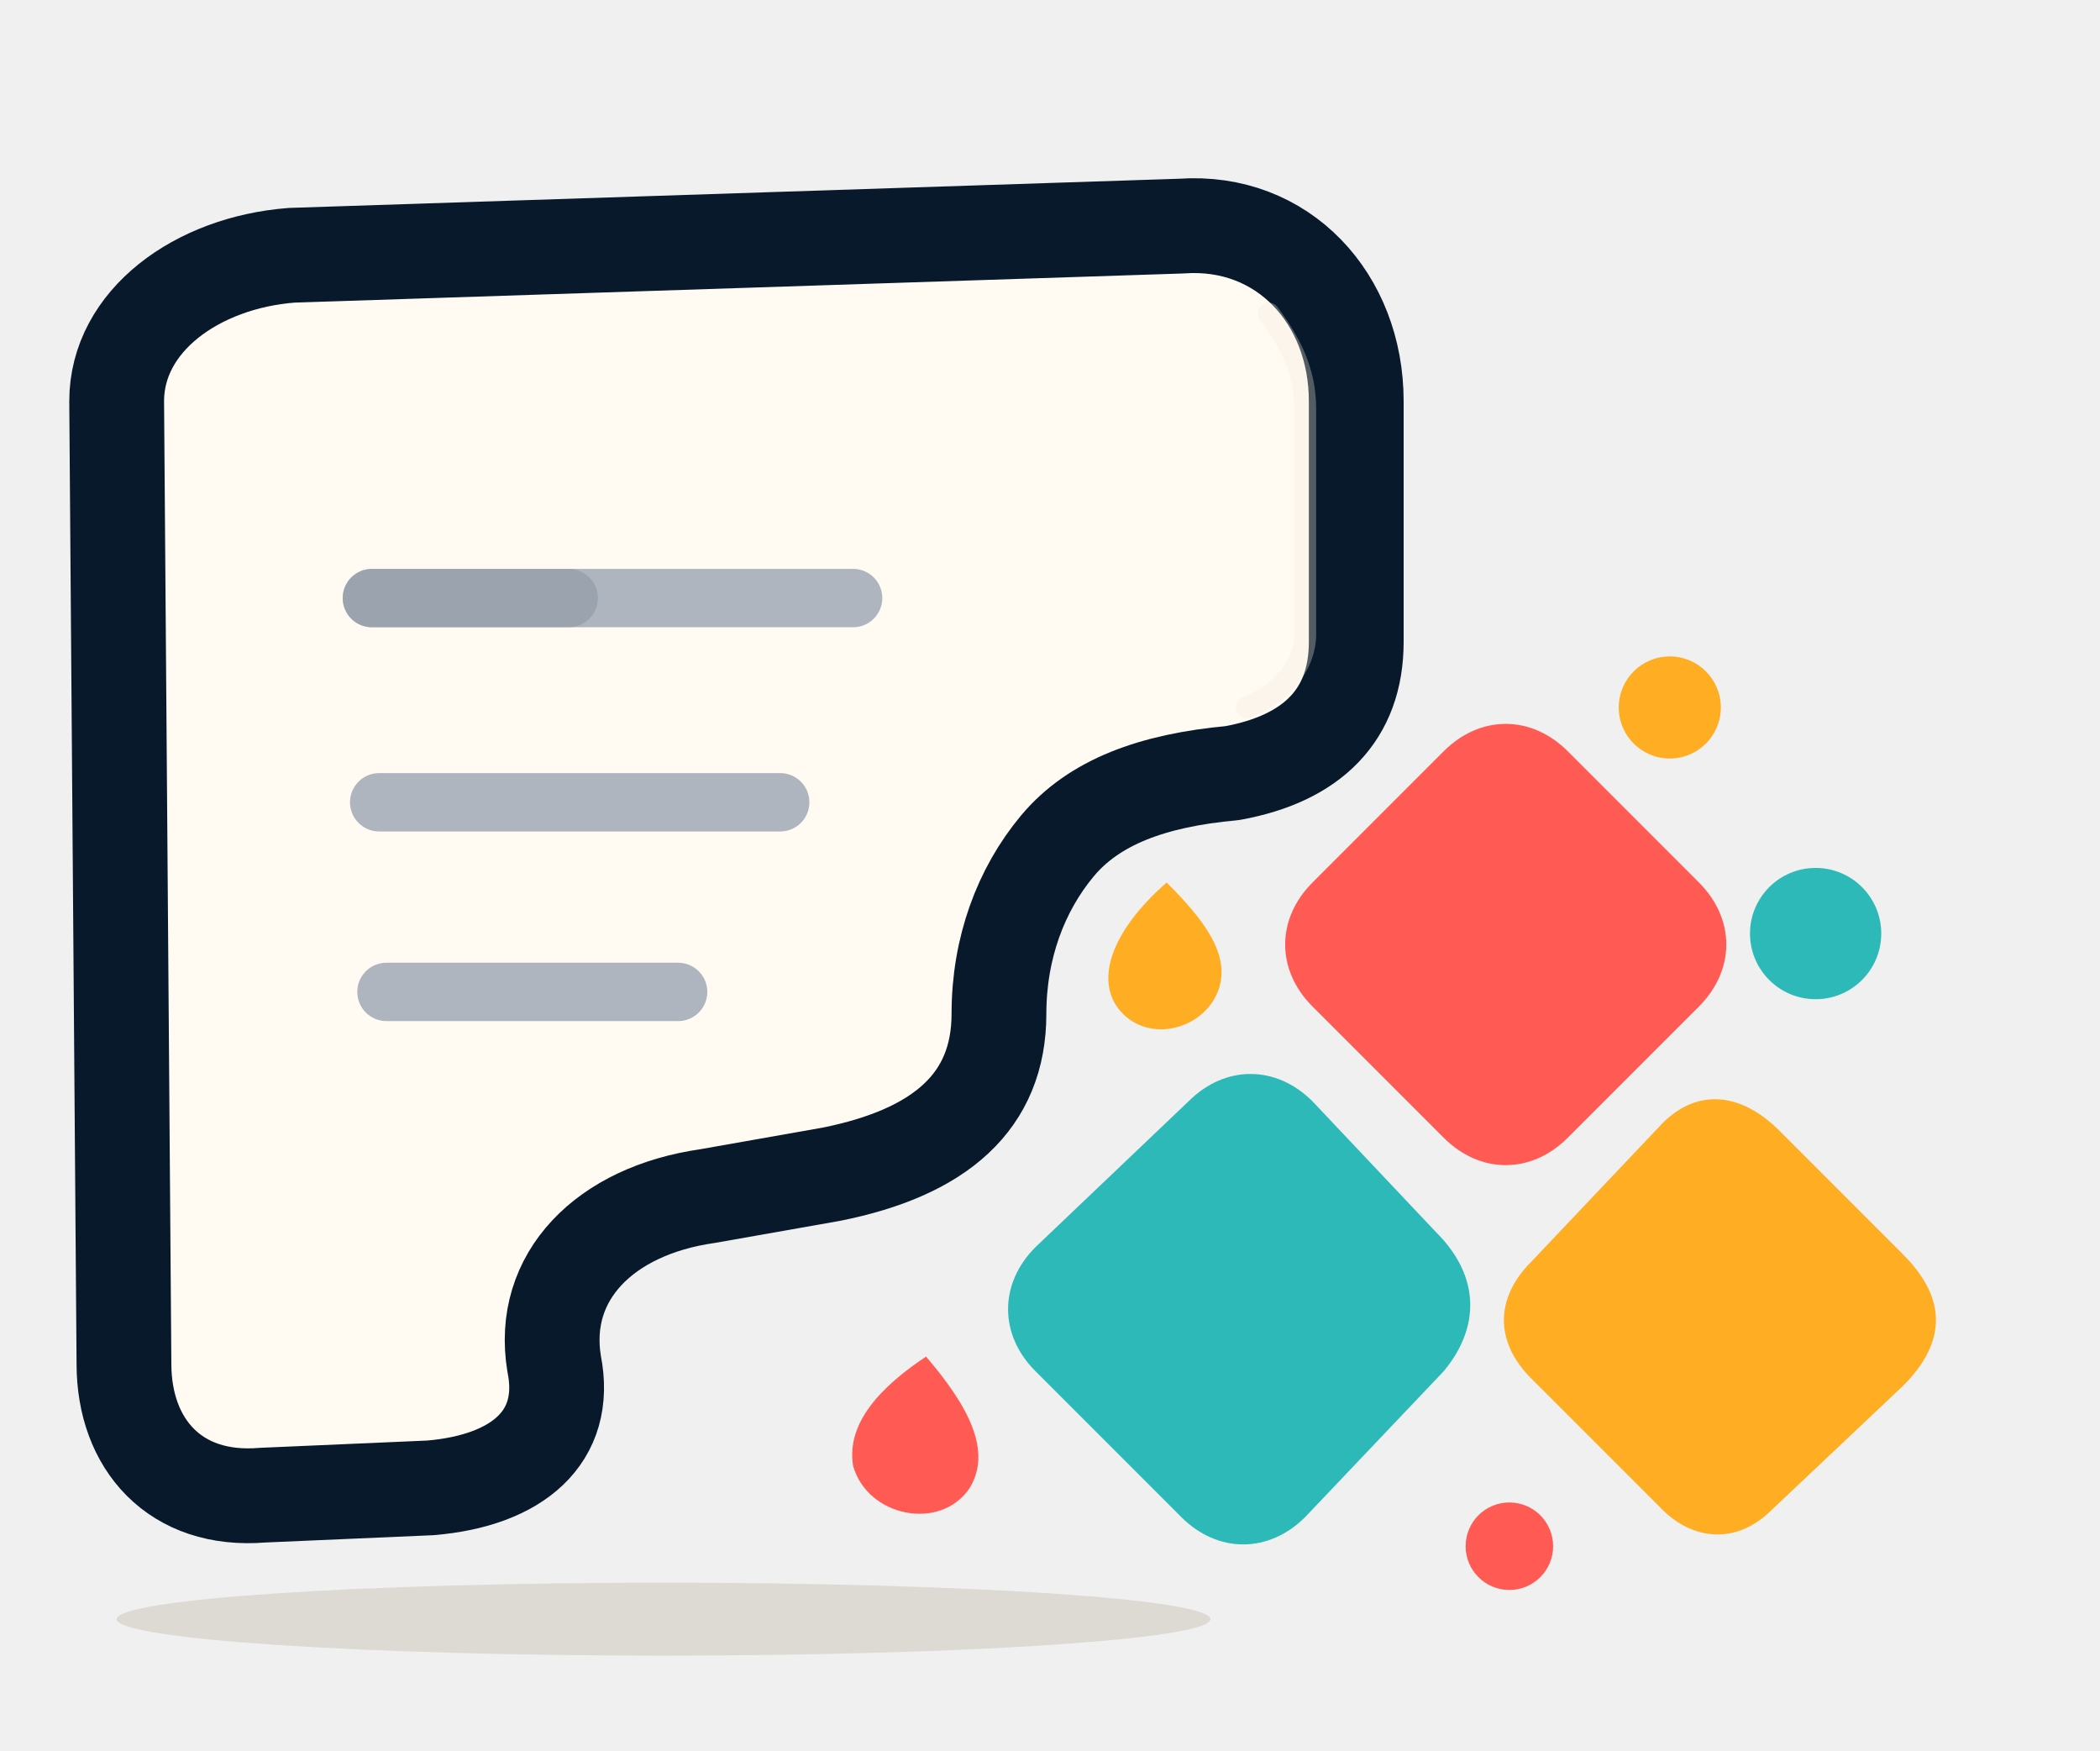
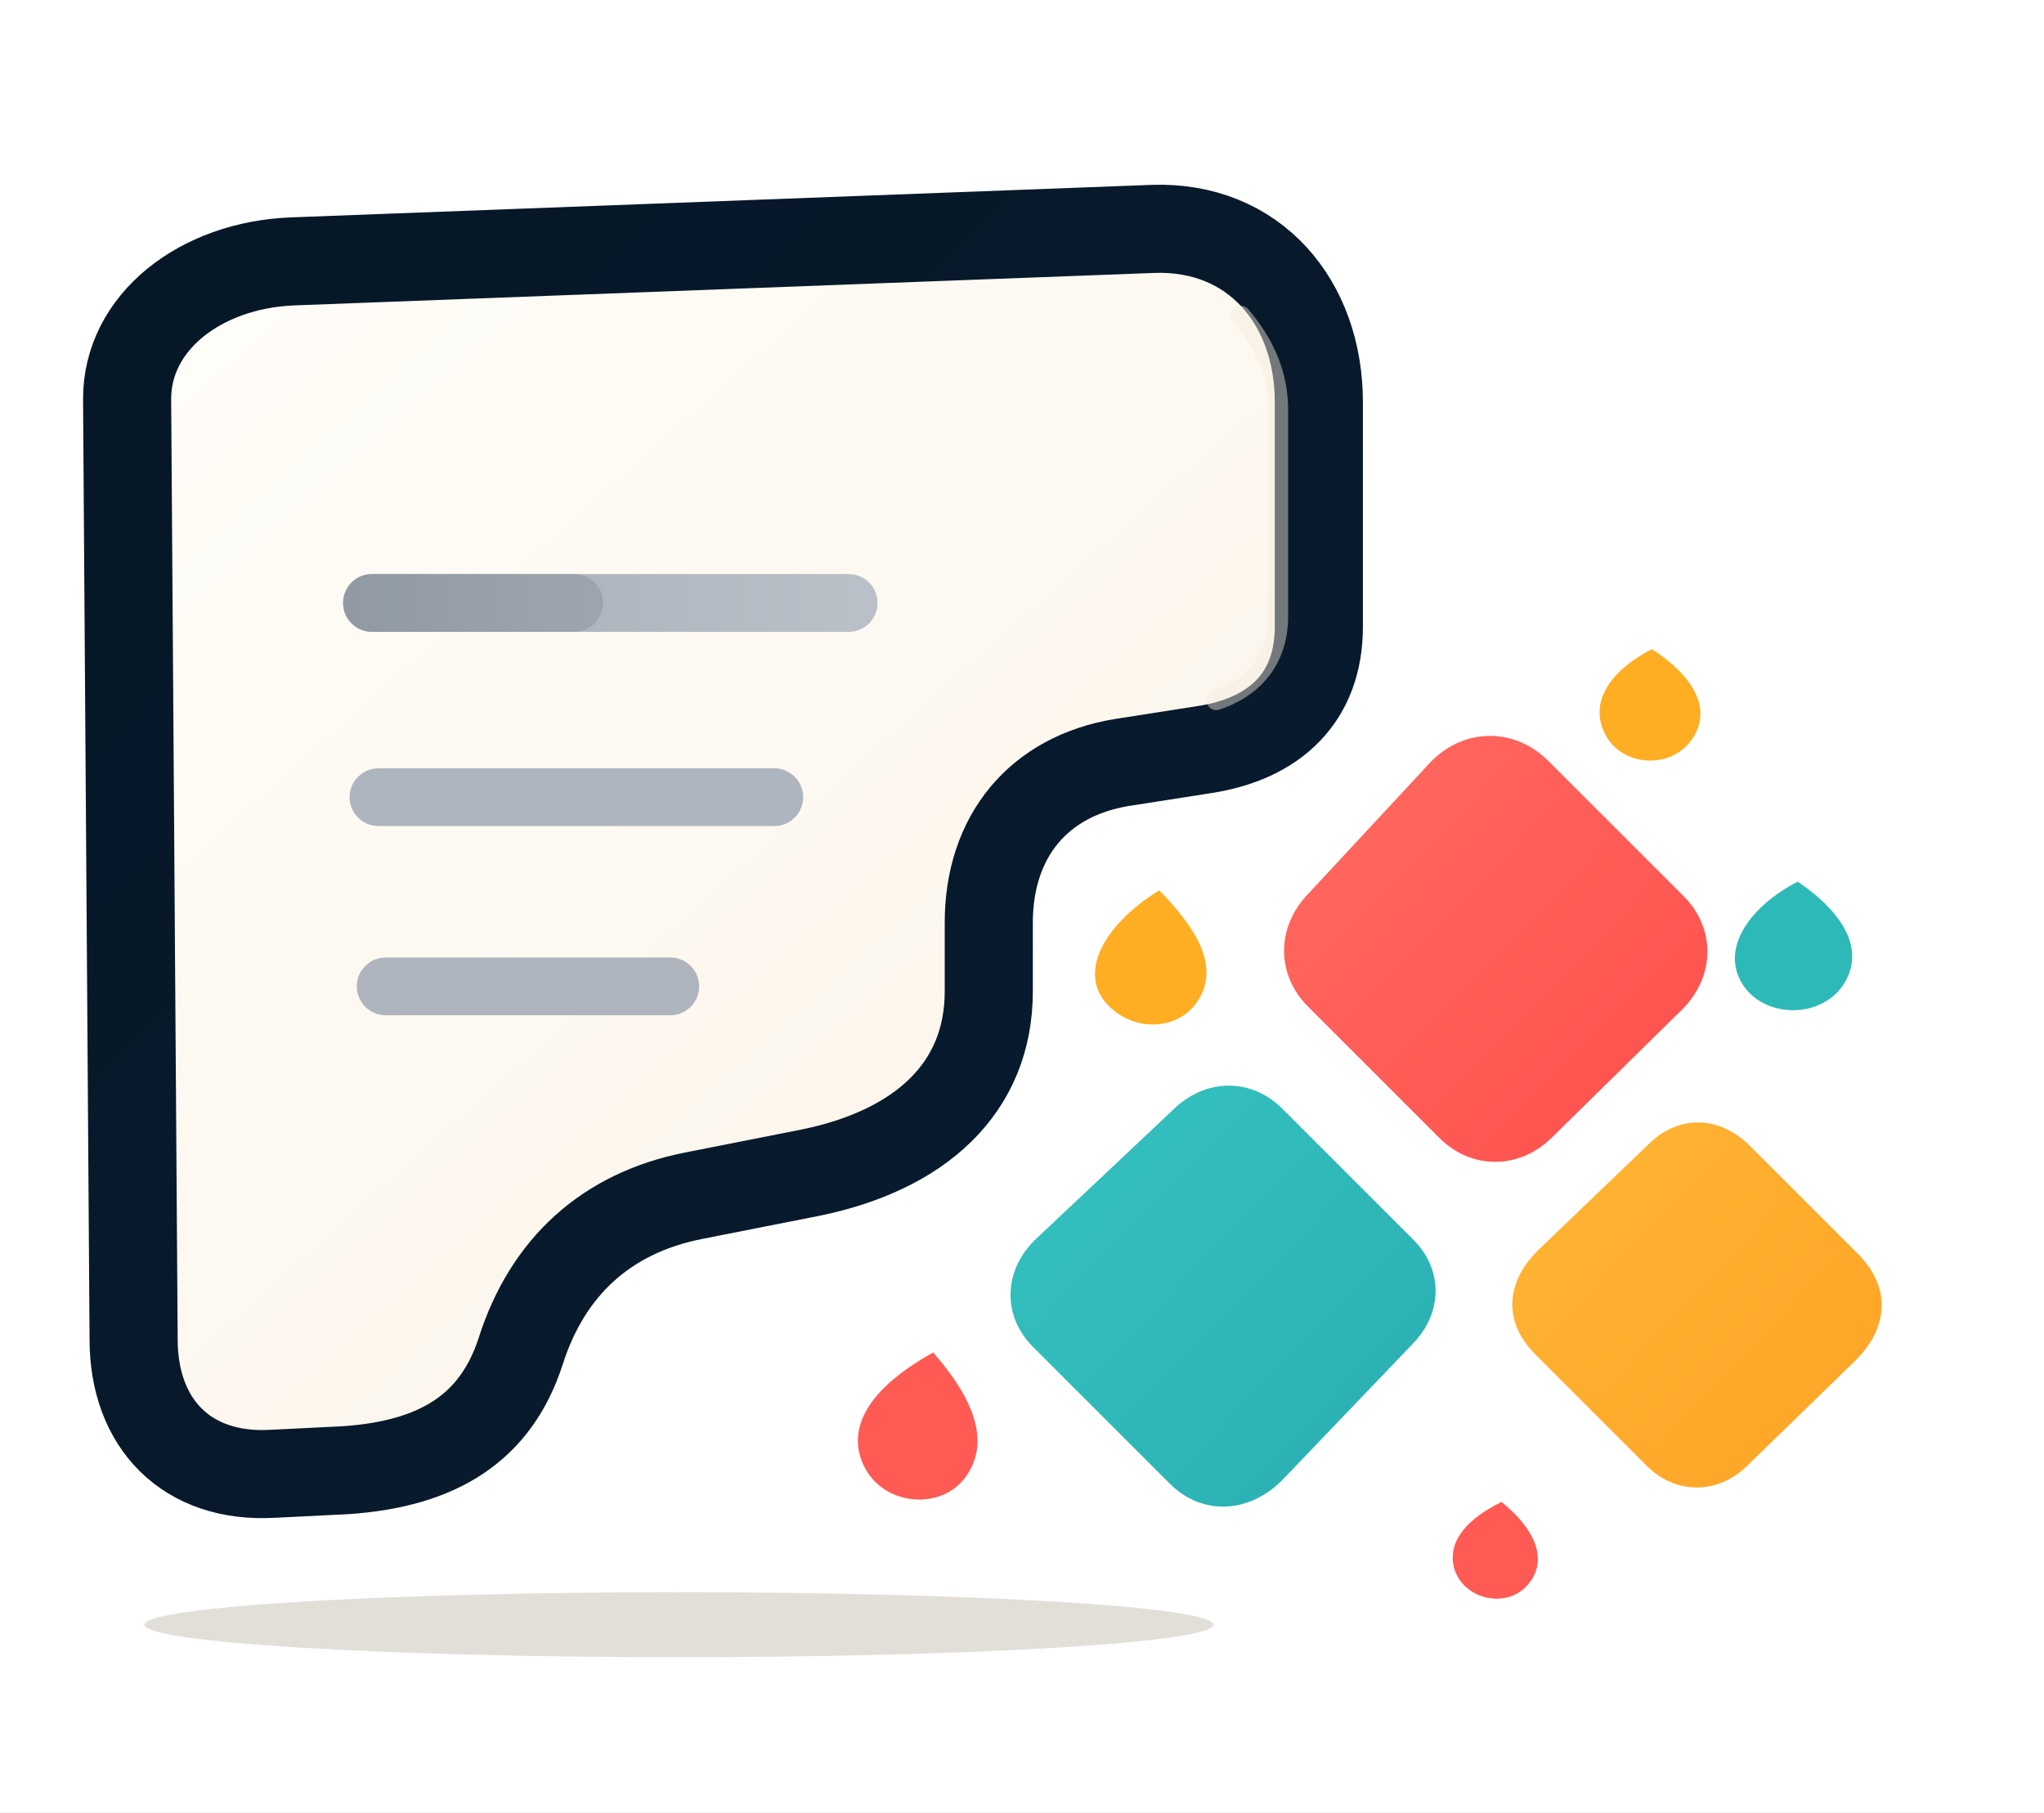
- <svg xmlns="http://www.w3.org/2000/svg" viewBox="0 0 288 240" role="img" aria-labelledby="title desc">
-   <ellipse cx="91" cy="222" rx="75" ry="5" fill="#d7d3cc" opacity=".78" />
-   <path d="M40 35 162 31C176 30 186 41 186 55V88C186 98 180 104 169 106 158 107 150 110 145 116 140 122 137 130 137 139 137 151 129 158 114 161L97 164C83 166 74 175 76 187 78 197 71 203 59 204L36 205C24 206 17 198 17 187L16 55C16 44 27 36 40 35Z" fill="#fffaf2" stroke="#07192b" stroke-width="13" stroke-linejoin="round" />
-   <path d="M174 43C177 47 179 51 179 56V87C179 91 176 95 171 97" fill="none" stroke="#f4eadc" stroke-width="3" stroke-linecap="round" stroke-linejoin="round" opacity=".32" />
-   <path d="M51 82h66M52 110h55M53 136h40" fill="none" stroke="#aeb5be" stroke-width="8" stroke-linecap="round" />
-   <path d="M51 82h27" fill="none" stroke="#8d96a1" stroke-width="8" stroke-linecap="round" opacity=".55" />
-   <path d="M198 103C203 98 210 98 215 103L233 121C238 126 238 133 233 138L215 156C210 161 203 161 198 156L180 138C175 133 175 126 180 121L198 103Z" fill="#ff5b54" />
-   <path d="M163 151C168 146 175 146 180 151L197 169C203 175 203 182 198 188L179 208C174 213 167 213 162 208L142 188C137 183 137 176 142 171L163 151Z" fill="#2eb9b9" />
-   <path d="M228 154C233 149 239 150 244 155L261 172C267 178 267 184 261 190L243 207C238 212 232 211 228 207L210 189C205 184 205 178 210 173L228 154Z" fill="#ffad22" />
-   <circle cx="249" cy="128" r="9" fill="#2eb9b9" />
-   <path d="M160 121C165 126 169 131 167 136C165 141 158 143 154 139C150 135 152 128 160 121Z" fill="#ffad22" />
-   <circle cx="229" cy="97" r="7" fill="#ffad22" />
-   <path d="M127 186C133 193 136 199 133 204C129 210 119 208 117 201C116 195 121 190 127 186Z" fill="#ff5b54" />
-   <circle cx="207" cy="212" r="6" fill="#ff5b54" />
+ <svg xmlns="http://www.w3.org/2000/svg" viewBox="0 0 283 251" width="283" height="251" role="img" aria-labelledby="title desc">
+   <defs>
+     <linearGradient id="paper" x1="33" x2="170" y1="36" y2="190" gradientUnits="userSpaceOnUse">
+       <stop offset="0" stop-color="#fffdf8" />
+       <stop offset="1" stop-color="#fbf3e8" />
+     </linearGradient>
+     <linearGradient id="navyEdge" x1="17" x2="183" y1="32" y2="204" gradientUnits="userSpaceOnUse">
+       <stop offset="0" stop-color="#061827" />
+       <stop offset=".55" stop-color="#07192b" />
+       <stop offset="1" stop-color="#0a1d31" />
+     </linearGradient>
+     <linearGradient id="line" x1="49" x2="119" y1="84" y2="84" gradientUnits="userSpaceOnUse">
+       <stop offset="0" stop-color="#969fa9" />
+       <stop offset=".42" stop-color="#aeb5be" />
+       <stop offset="1" stop-color="#b9c0c8" />
+     </linearGradient>
+     <linearGradient id="coral" x1="181" x2="235" y1="104" y2="156" gradientUnits="userSpaceOnUse">
+       <stop offset="0" stop-color="#ff6a61" />
+       <stop offset="1" stop-color="#ff504d" />
+     </linearGradient>
+     <linearGradient id="teal" x1="141" x2="197" y1="151" y2="205" gradientUnits="userSpaceOnUse">
+       <stop offset="0" stop-color="#35c3c0" />
+       <stop offset="1" stop-color="#2aaeb1" />
+     </linearGradient>
+     <linearGradient id="amber" x1="209" x2="259" y1="157" y2="204" gradientUnits="userSpaceOnUse">
+       <stop offset="0" stop-color="#ffb635" />
+       <stop offset="1" stop-color="#ffa326" />
+     </linearGradient>
+   </defs>
+   <rect width="283" height="251" fill="#fff" />
+   <ellipse cx="94" cy="225" rx="74" ry="4.5" fill="#d7d2c9" opacity=".72" />
+   <path d="M40.5 36.2 159.6 31.7c14.1-.5 23 10.2 23 24v31.1c0 9.8-6.1 15.5-15.8 17l-11.5 1.8c-11.5 1.9-18.4 10.2-18.4 22.2v9.5c0 13.4-9.5 22-24.7 25.1L96 165.6C83.9 168 75.8 175.5 72.1 187.1c-3.4 10.5-11.2 15.6-24.2 16.5l-10.1.5c-12 .7-19.3-7-19.3-18.6L17.6 55.4c-.1-10.8 10.2-18.7 22.9-19.2Z" fill="url(#paper)" stroke="url(#navyEdge)" stroke-width="12.2" stroke-linejoin="round" />
+   <path d="M171.8 43.7c3.5 4.1 5.2 8.4 5.2 13.1v28.5c0 5.7-3 9.8-8.6 11.7" fill="none" stroke="#f4eadc" stroke-width="2.7" stroke-linecap="round" opacity=".45" />
+   <path d="M51.5 83.5h66" fill="none" stroke="url(#line)" stroke-width="8" stroke-linecap="round" />
+   <path d="M51.5 83.5h28" fill="none" stroke="#8c95a0" stroke-width="8" stroke-linecap="round" opacity=".55" />
+   <path d="M52.4 110.4h54.8M53.4 136.6h39.4" fill="none" stroke="#aeb5be" stroke-width="8" stroke-linecap="round" />
+   <path d="M198.2 105.4c4.7-4.7 11.6-4.6 16.2 0l18.7 18.7c4.5 4.5 4.4 11.2-.3 15.8l-18 17.7c-4.5 4.4-11.1 4.4-15.5 0l-18.2-18.2c-4.5-4.5-4.4-11.2.2-15.8l16.9-18.2Z" fill="url(#coral)" />
+   <path d="M162.3 153.8c4.6-4.6 11-4.5 15.2-.3l18.2 18.2c4.1 4.1 4.1 10.1-.1 14.4l-17.9 18.7c-4.7 4.9-11.3 5.1-15.7.7l-19-19c-4.2-4.2-4.1-10.4.2-14.7l19.1-18Z" fill="url(#teal)" />
+   <path d="M228.2 158.5c4.2-4.2 9.9-4 14.1.2l14.9 14.9c4.6 4.6 4.4 10.2-.4 14.9l-14.9 14.5c-4.1 4-9.9 4-13.9 0l-15.4-15.4c-4.4-4.4-4.3-9.9.4-14.5l15.2-14.6Z" fill="url(#amber)" />
+   <path d="M248.9 122.1c6.5 4.4 9.4 9.6 6.3 14.3-3.2 4.8-11.1 4.6-14-.2-3-4.9 1.1-10.7 7.7-14.1Z" fill="#2eb9b9" />
+   <path d="M160.5 123.3c5.1 5.2 8.1 10.2 5.7 14.7-2.4 4.6-8.8 5.2-12.7 1.3-4.2-4.2-1.2-10.9 7-16Z" fill="#ffad22" />
+   <path d="M228.7 89.9c6.2 4 8.4 8.7 5.4 12.7-3 4-9.5 3.5-11.8-.8-2.4-4.5.6-8.9 6.4-11.9Z" fill="#ffad22" />
+   <path d="M129.2 187.3c5.7 6.5 8.1 12.6 4.3 17.5-3.7 4.7-12.4 3.6-14.4-3.1-1.7-5.8 3.6-10.8 10.1-14.4Z" fill="#ff5b54" />
+   <path d="M207.9 208c4.8 3.9 6.5 8.2 3.6 11.5-2.8 3.3-8.7 2.1-10.1-2.1-1.2-3.9 1.8-7.1 6.5-9.4Z" fill="#ff5b54" />
</svg>
